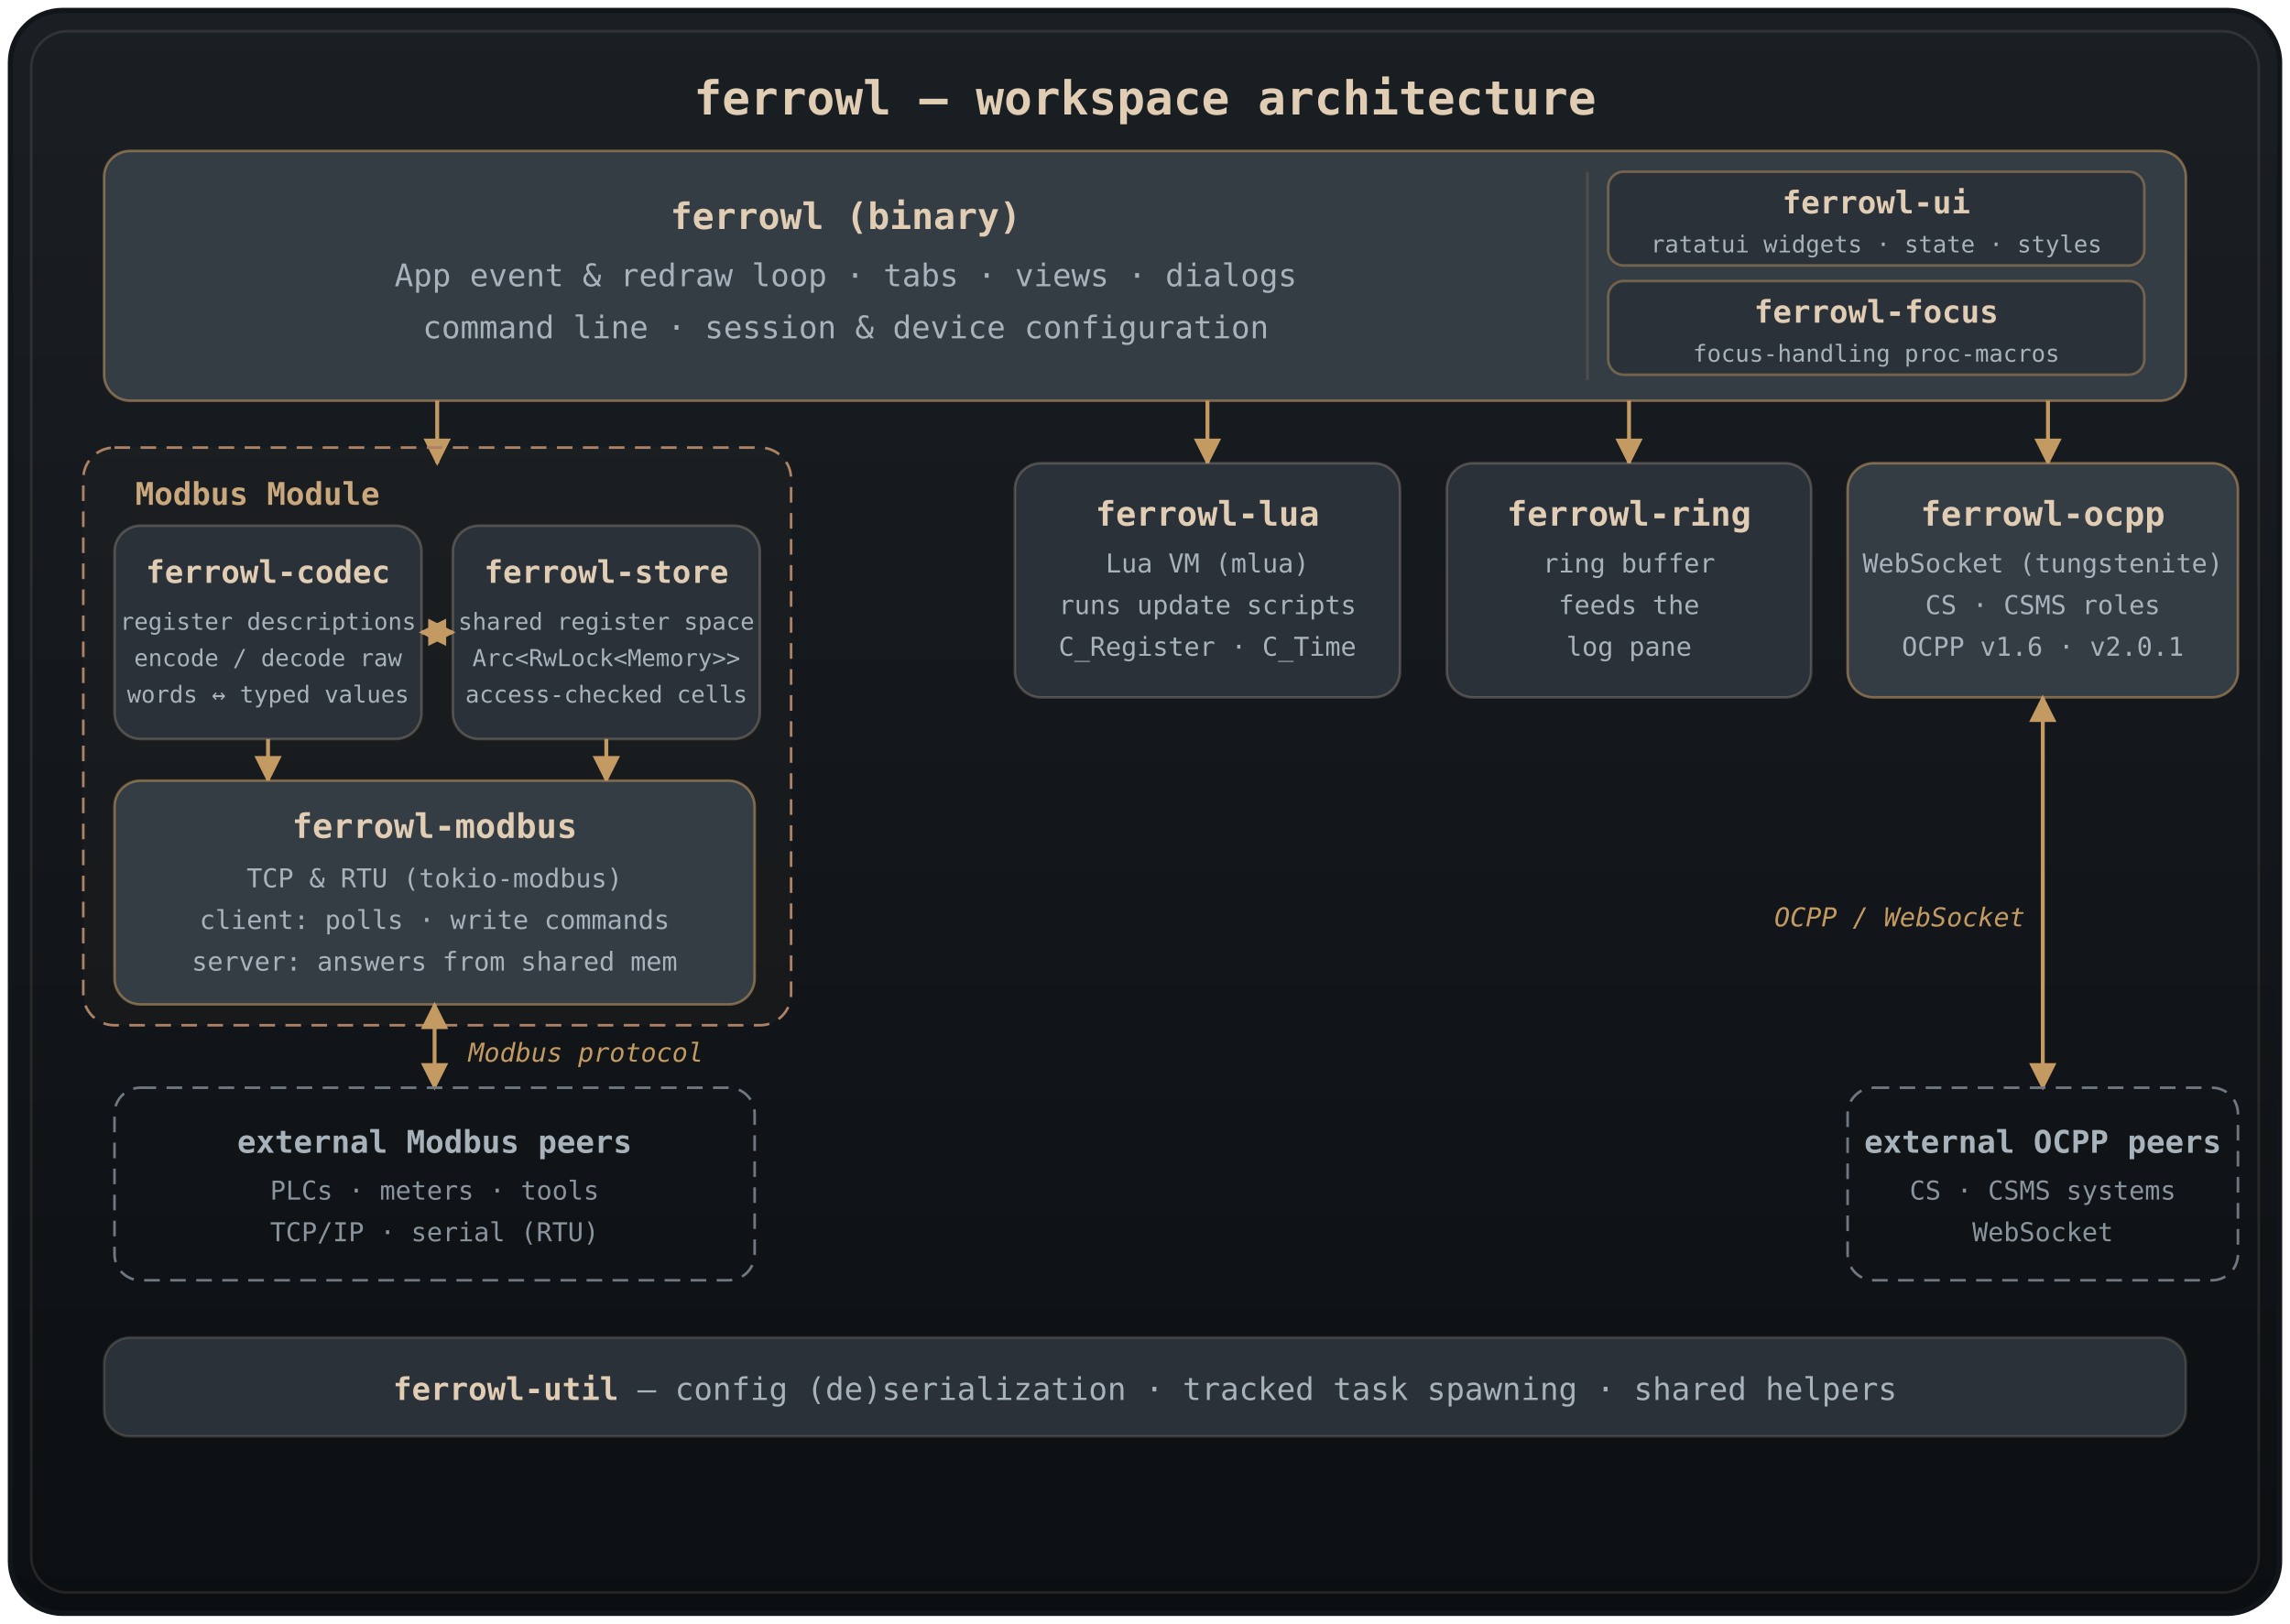
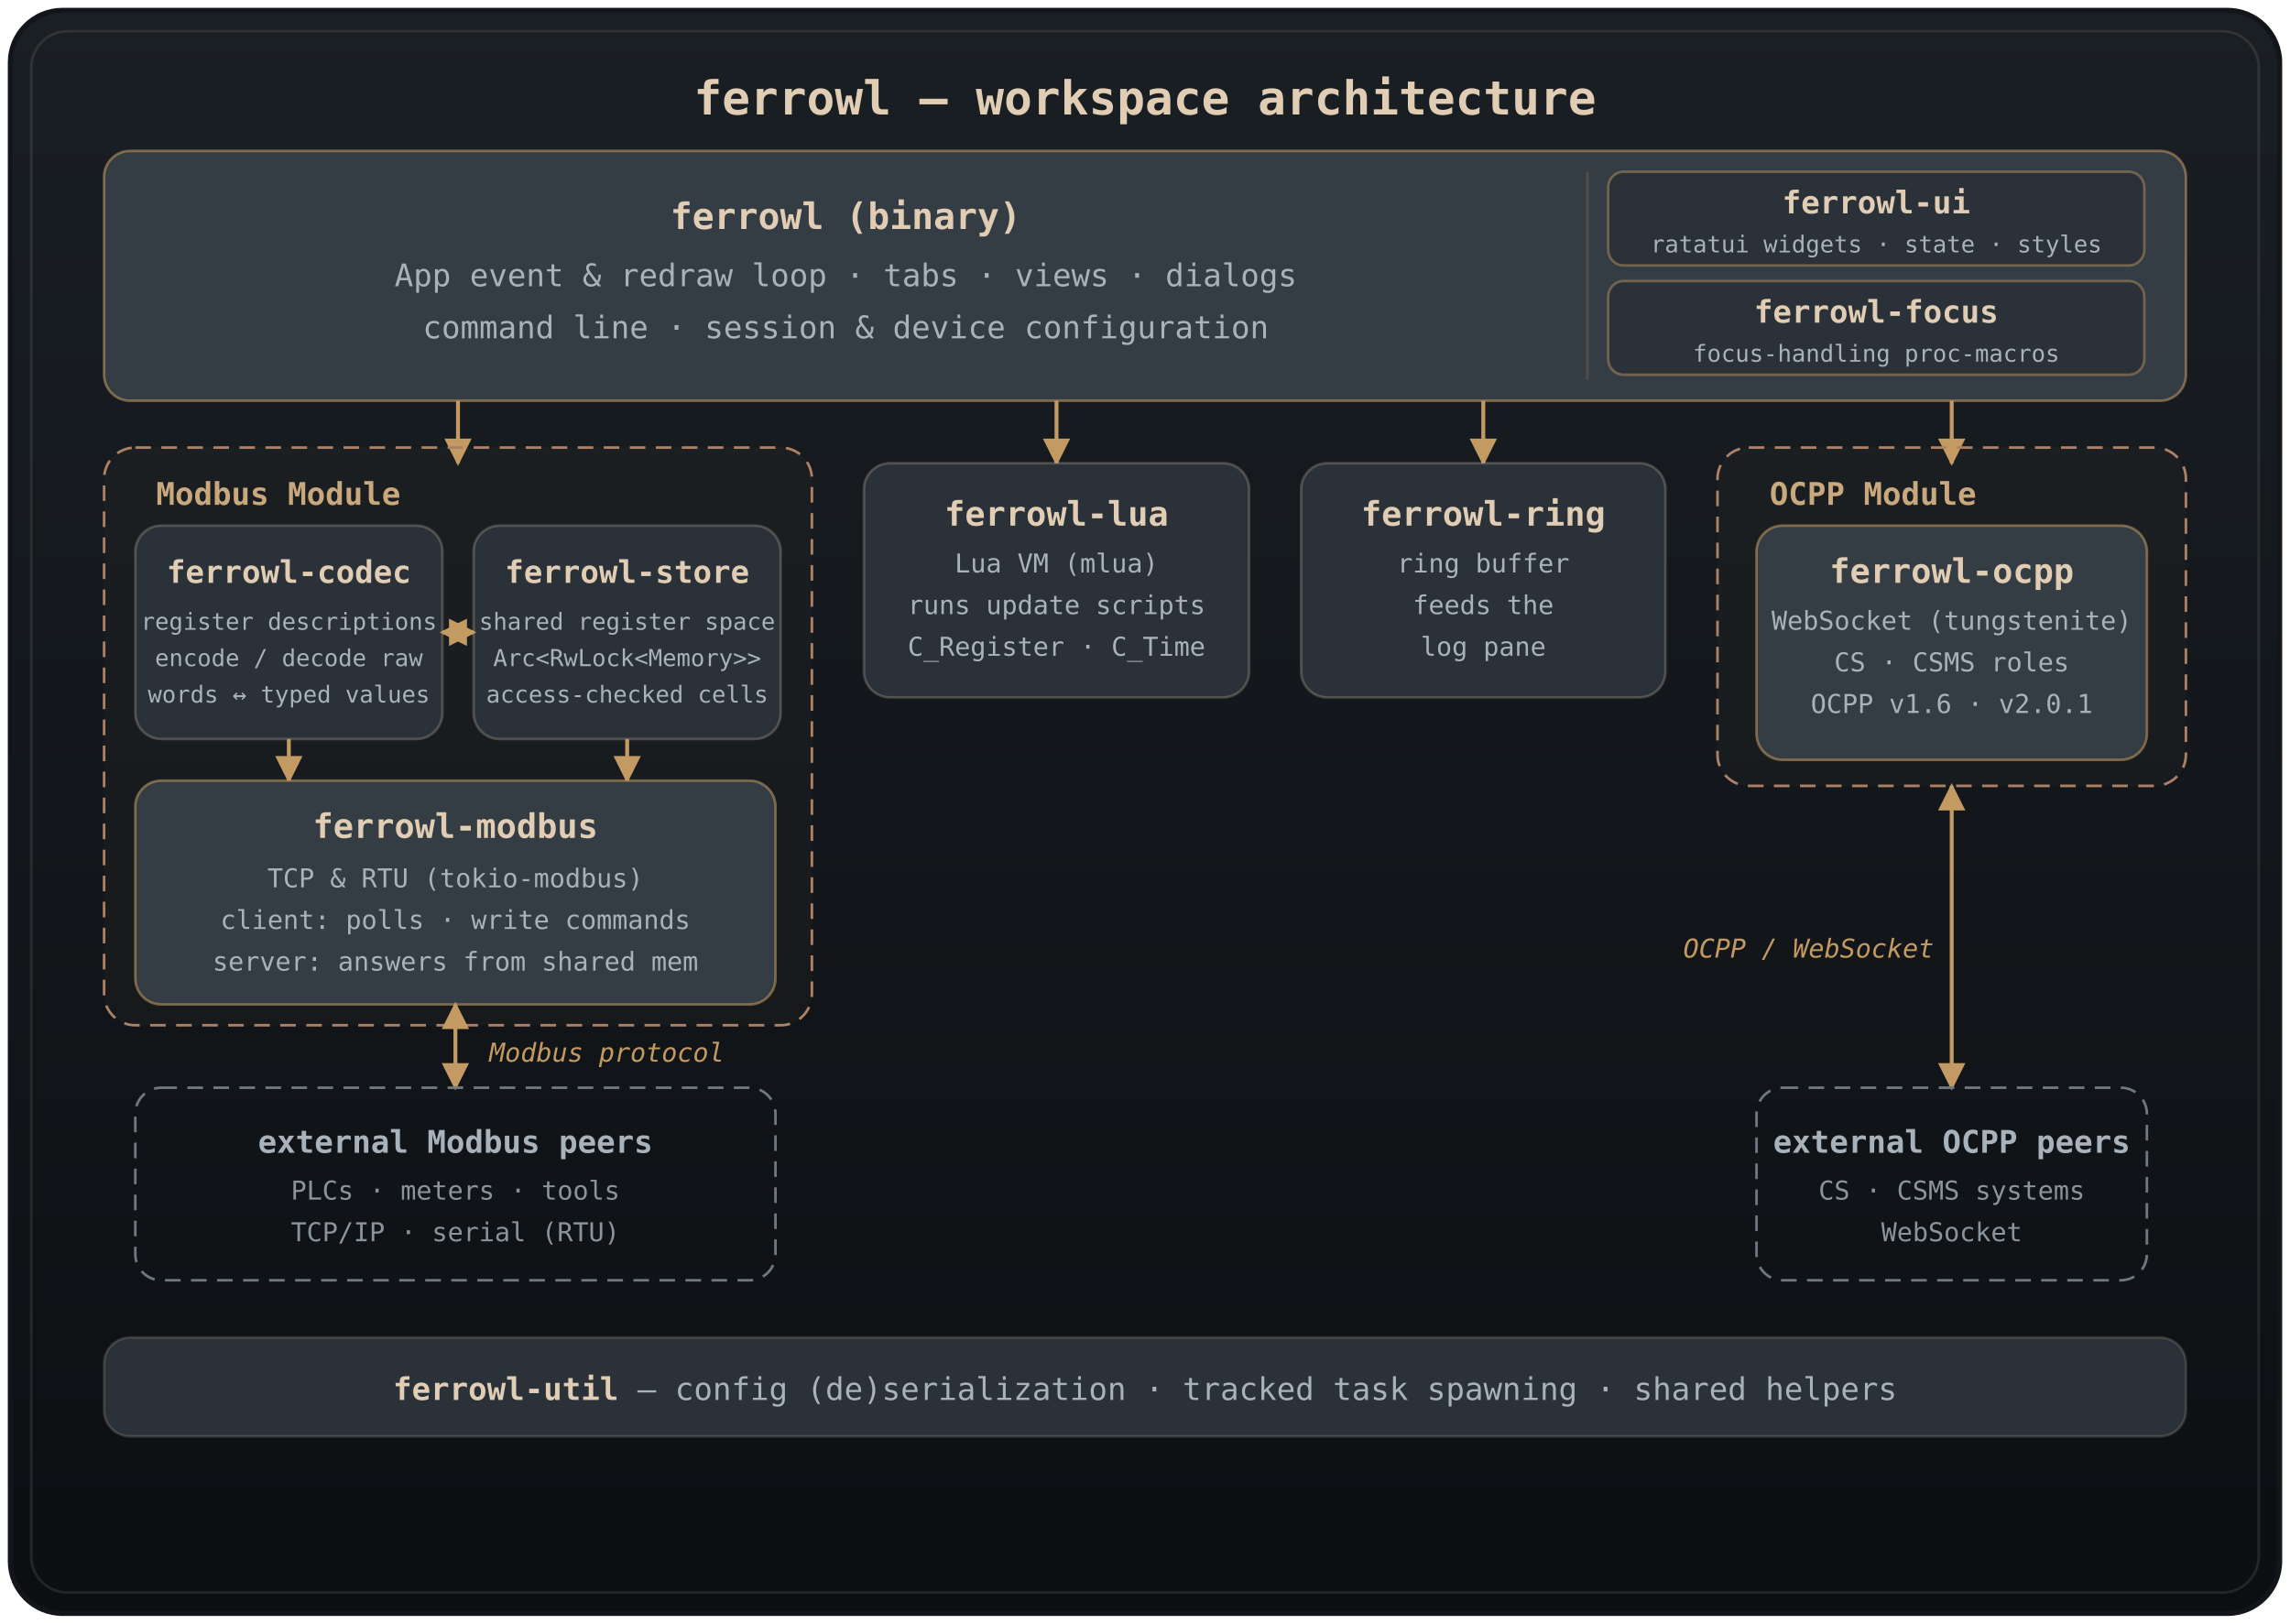
<svg xmlns="http://www.w3.org/2000/svg" width="100%" viewBox="0 0 880 624" role="img">
  <defs>
    <linearGradient id="archGrad" x1="0" y1="0" x2="0" y2="1">
      <stop offset="0" stop-color="#1A1F24" />
      <stop offset="1" stop-color="#0C0F12" />
    </linearGradient>
    <marker id="arr" viewBox="0 0 10 10" refX="9" refY="5" markerWidth="7" markerHeight="7" orient="auto-start-reverse">
      <path d="M0 0 L10 5 L0 10 z" fill="#C49A63" />
    </marker>
  </defs>
  <rect x="4" y="4" width="872" height="616" rx="20" fill="url(#archGrad)" stroke="#12161A" stroke-width="2" />
  <rect x="12" y="12" width="856" height="600" rx="14" fill="none" stroke="#E0CDB4" stroke-opacity="0.12" />
  <g font-family="ui-monospace, 'Cascadia Code', 'Source Code Pro', Menlo, Consolas, monospace" text-anchor="middle">
    <text x="440" y="44" font-size="18" font-weight="bold" fill="#E0CDB4">ferrowl — workspace architecture</text>
    <rect x="40" y="58" width="800" height="96" rx="10" fill="#343C44" stroke="#C49A63" stroke-opacity="0.55" />
    <text x="325" y="88" font-size="14" font-weight="bold" fill="#E0CDB4">ferrowl (binary)</text>
    <text x="325" y="110" font-size="12" fill="#A8B2BB">App event &amp; redraw loop · tabs · views · dialogs</text>
    <text x="325" y="130" font-size="12" fill="#A8B2BB">command line · session &amp; device configuration</text>
    <line x1="610" y1="66" x2="610" y2="146" stroke="#C49A63" stroke-opacity="0.2" stroke-width="1" />
    <rect x="618" y="66" width="206" height="36" rx="6" fill="#2A3138" stroke="#C49A63" stroke-opacity="0.45" />
    <text x="721" y="82" font-size="12" font-weight="bold" fill="#E0CDB4">ferrowl-ui</text>
    <text x="721" y="97" font-size="9" fill="#A8B2BB">ratatui widgets · state · styles</text>
    <rect x="618" y="108" width="206" height="36" rx="6" fill="#2A3138" stroke="#C49A63" stroke-opacity="0.45" />
    <text x="721" y="124" font-size="12" font-weight="bold" fill="#E0CDB4">ferrowl-focus</text>
    <text x="721" y="139" font-size="9" fill="#A8B2BB">focus-handling proc-macros</text>
-     <line x1="168" y1="154" x2="168" y2="178" stroke="#C49A63" stroke-width="1.5" marker-end="url(#arr)" />
-     <line x1="464" y1="154" x2="464" y2="178" stroke="#C49A63" stroke-width="1.5" marker-end="url(#arr)" />
-     <line x1="626" y1="154" x2="626" y2="178" stroke="#C49A63" stroke-width="1.5" marker-end="url(#arr)" />
-     <line x1="787" y1="154" x2="787" y2="178" stroke="#C49A63" stroke-width="1.5" marker-end="url(#arr)" />
-     <rect x="32" y="172" width="272" height="222" rx="12" fill="#C9A87E" fill-opacity="0.03" stroke="#AD8166" stroke-dasharray="6 4" />
-     <text x="52" y="194" font-size="12" font-weight="bold" fill="#C9A87E" text-anchor="start">Modbus Module</text>
-     <rect x="44" y="202" width="118" height="82" rx="10" fill="#2A3138" stroke="#E0CDB4" stroke-opacity="0.25" />
-     <text x="103" y="224" font-size="12" font-weight="bold" fill="#E0CDB4">ferrowl-codec</text>
-     <text x="103" y="242" font-size="9" fill="#A8B2BB">register descriptions</text>
-     <text x="103" y="256" font-size="9" fill="#A8B2BB">encode / decode raw</text>
-     <text x="103" y="270" font-size="9" fill="#A8B2BB">words ↔ typed values</text>
-     <rect x="174" y="202" width="118" height="82" rx="10" fill="#2A3138" stroke="#E0CDB4" stroke-opacity="0.25" />
-     <text x="233" y="224" font-size="12" font-weight="bold" fill="#E0CDB4">ferrowl-store</text>
-     <text x="233" y="242" font-size="9" fill="#A8B2BB">shared register space</text>
-     <text x="233" y="256" font-size="9" fill="#A8B2BB">Arc&lt;RwLock&lt;Memory&gt;&gt;</text>
-     <text x="233" y="270" font-size="9" fill="#A8B2BB">access-checked cells</text>
-     <line x1="162" y1="243" x2="174" y2="243" stroke="#C49A63" stroke-width="1.5" marker-start="url(#arr)" marker-end="url(#arr)" />
-     <line x1="103" y1="284" x2="103" y2="300" stroke="#C49A63" stroke-width="1.5" marker-end="url(#arr)" />
-     <line x1="233" y1="284" x2="233" y2="300" stroke="#C49A63" stroke-width="1.5" marker-end="url(#arr)" />
-     <rect x="44" y="300" width="246" height="86" rx="10" fill="#343C44" stroke="#C49A63" stroke-opacity="0.55" />
-     <text x="167" y="322" font-size="13" font-weight="bold" fill="#E0CDB4">ferrowl-modbus</text>
-     <text x="167" y="341" font-size="10" fill="#A8B2BB">TCP &amp; RTU (tokio-modbus)</text>
-     <text x="167" y="357" font-size="10" fill="#A8B2BB">client: polls · write commands</text>
-     <text x="167" y="373" font-size="10" fill="#A8B2BB">server: answers from shared mem</text>
-     <line x1="167" y1="386" x2="167" y2="418" stroke="#C49A63" stroke-width="1.5" marker-start="url(#arr)" marker-end="url(#arr)" />
-     <text x="180" y="408" font-size="10" font-style="italic" fill="#C49A63" text-anchor="start">Modbus protocol</text>
-     <rect x="44" y="418" width="246" height="74" rx="10" fill="none" stroke="#6F7880" stroke-dasharray="6 4" />
-     <text x="167" y="443" font-size="12" font-weight="bold" fill="#A8B2BB">external Modbus peers</text>
-     <text x="167" y="461" font-size="10" fill="#8A949D">PLCs · meters · tools</text>
-     <text x="167" y="477" font-size="10" fill="#8A949D">TCP/IP · serial (RTU)</text>
-     <rect x="390" y="178" width="148" height="90" rx="10" fill="#2A3138" stroke="#E0CDB4" stroke-opacity="0.25" />
-     <text x="464" y="202" font-size="13" font-weight="bold" fill="#E0CDB4">ferrowl-lua</text>
-     <text x="464" y="220" font-size="10" fill="#A8B2BB">Lua VM (mlua)</text>
-     <text x="464" y="236" font-size="10" fill="#A8B2BB">runs update scripts</text>
-     <text x="464" y="252" font-size="10" fill="#A8B2BB">C_Register · C_Time</text>
-     <rect x="556" y="178" width="140" height="90" rx="10" fill="#2A3138" stroke="#E0CDB4" stroke-opacity="0.25" />
-     <text x="626" y="202" font-size="13" font-weight="bold" fill="#E0CDB4">ferrowl-ring</text>
-     <text x="626" y="220" font-size="10" fill="#A8B2BB">ring buffer</text>
-     <text x="626" y="236" font-size="10" fill="#A8B2BB">feeds the</text>
-     <text x="626" y="252" font-size="10" fill="#A8B2BB">log pane</text>
-     <rect x="710" y="178" width="150" height="90" rx="10" fill="#343C44" stroke="#C49A63" stroke-opacity="0.55" />
-     <text x="785" y="202" font-size="13" font-weight="bold" fill="#E0CDB4">ferrowl-ocpp</text>
-     <text x="785" y="220" font-size="10" fill="#A8B2BB">WebSocket (tungstenite)</text>
-     <text x="785" y="236" font-size="10" fill="#A8B2BB">CS · CSMS roles</text>
-     <text x="785" y="252" font-size="10" fill="#A8B2BB">OCPP v1.6 · v2.0.1</text>
-     <line x1="785" y1="268" x2="785" y2="418" stroke="#C49A63" stroke-width="1.5" marker-start="url(#arr)" marker-end="url(#arr)" />
-     <text x="730" y="356" font-size="10" font-style="italic" fill="#C49A63" text-anchor="middle">OCPP / WebSocket</text>
-     <rect x="710" y="418" width="150" height="74" rx="10" fill="none" stroke="#6F7880" stroke-dasharray="6 4" />
-     <text x="785" y="443" font-size="12" font-weight="bold" fill="#A8B2BB">external OCPP peers</text>
-     <text x="785" y="461" font-size="10" fill="#8A949D">CS · CSMS systems</text>
-     <text x="785" y="477" font-size="10" fill="#8A949D">WebSocket</text>
+     <line x1="176" y1="154" x2="176" y2="178" stroke="#C49A63" stroke-width="1.5" marker-end="url(#arr)" />
+     <line x1="406" y1="154" x2="406" y2="178" stroke="#C49A63" stroke-width="1.5" marker-end="url(#arr)" />
+     <line x1="570" y1="154" x2="570" y2="178" stroke="#C49A63" stroke-width="1.5" marker-end="url(#arr)" />
+     <line x1="750" y1="154" x2="750" y2="178" stroke="#C49A63" stroke-width="1.5" marker-end="url(#arr)" />
+     <rect x="40" y="172" width="272" height="222" rx="12" fill="#C9A87E" fill-opacity="0.03" stroke="#AD8166" stroke-dasharray="6 4" />
+     <text x="60" y="194" font-size="12" font-weight="bold" fill="#C9A87E" text-anchor="start">Modbus Module</text>
+     <rect x="52" y="202" width="118" height="82" rx="10" fill="#2A3138" stroke="#E0CDB4" stroke-opacity="0.25" />
+     <text x="111" y="224" font-size="12" font-weight="bold" fill="#E0CDB4">ferrowl-codec</text>
+     <text x="111" y="242" font-size="9" fill="#A8B2BB">register descriptions</text>
+     <text x="111" y="256" font-size="9" fill="#A8B2BB">encode / decode raw</text>
+     <text x="111" y="270" font-size="9" fill="#A8B2BB">words ↔ typed values</text>
+     <rect x="182" y="202" width="118" height="82" rx="10" fill="#2A3138" stroke="#E0CDB4" stroke-opacity="0.25" />
+     <text x="241" y="224" font-size="12" font-weight="bold" fill="#E0CDB4">ferrowl-store</text>
+     <text x="241" y="242" font-size="9" fill="#A8B2BB">shared register space</text>
+     <text x="241" y="256" font-size="9" fill="#A8B2BB">Arc&lt;RwLock&lt;Memory&gt;&gt;</text>
+     <text x="241" y="270" font-size="9" fill="#A8B2BB">access-checked cells</text>
+     <line x1="170" y1="243" x2="182" y2="243" stroke="#C49A63" stroke-width="1.5" marker-start="url(#arr)" marker-end="url(#arr)" />
+     <line x1="111" y1="284" x2="111" y2="300" stroke="#C49A63" stroke-width="1.5" marker-end="url(#arr)" />
+     <line x1="241" y1="284" x2="241" y2="300" stroke="#C49A63" stroke-width="1.5" marker-end="url(#arr)" />
+     <rect x="52" y="300" width="246" height="86" rx="10" fill="#343C44" stroke="#C49A63" stroke-opacity="0.55" />
+     <text x="175" y="322" font-size="13" font-weight="bold" fill="#E0CDB4">ferrowl-modbus</text>
+     <text x="175" y="341" font-size="10" fill="#A8B2BB">TCP &amp; RTU (tokio-modbus)</text>
+     <text x="175" y="357" font-size="10" fill="#A8B2BB">client: polls · write commands</text>
+     <text x="175" y="373" font-size="10" fill="#A8B2BB">server: answers from shared mem</text>
+     <line x1="175" y1="386" x2="175" y2="418" stroke="#C49A63" stroke-width="1.5" marker-start="url(#arr)" marker-end="url(#arr)" />
+     <text x="188" y="408" font-size="10" font-style="italic" fill="#C49A63" text-anchor="start">Modbus protocol</text>
+     <rect x="52" y="418" width="246" height="74" rx="10" fill="none" stroke="#6F7880" stroke-dasharray="6 4" />
+     <text x="175" y="443" font-size="12" font-weight="bold" fill="#A8B2BB">external Modbus peers</text>
+     <text x="175" y="461" font-size="10" fill="#8A949D">PLCs · meters · tools</text>
+     <text x="175" y="477" font-size="10" fill="#8A949D">TCP/IP · serial (RTU)</text>
+     <rect x="332" y="178" width="148" height="90" rx="10" fill="#2A3138" stroke="#E0CDB4" stroke-opacity="0.25" />
+     <text x="406" y="202" font-size="13" font-weight="bold" fill="#E0CDB4">ferrowl-lua</text>
+     <text x="406" y="220" font-size="10" fill="#A8B2BB">Lua VM (mlua)</text>
+     <text x="406" y="236" font-size="10" fill="#A8B2BB">runs update scripts</text>
+     <text x="406" y="252" font-size="10" fill="#A8B2BB">C_Register · C_Time</text>
+     <rect x="500" y="178" width="140" height="90" rx="10" fill="#2A3138" stroke="#E0CDB4" stroke-opacity="0.25" />
+     <text x="570" y="202" font-size="13" font-weight="bold" fill="#E0CDB4">ferrowl-ring</text>
+     <text x="570" y="220" font-size="10" fill="#A8B2BB">ring buffer</text>
+     <text x="570" y="236" font-size="10" fill="#A8B2BB">feeds the</text>
+     <text x="570" y="252" font-size="10" fill="#A8B2BB">log pane</text>
+     <rect x="660" y="172" width="180" height="130" rx="12" fill="#C9A87E" fill-opacity="0.03" stroke="#AD8166" stroke-dasharray="6 4" />
+     <text x="680" y="194" font-size="12" font-weight="bold" fill="#C9A87E" text-anchor="start">OCPP Module</text>
+     <rect x="675" y="202" width="150" height="90" rx="10" fill="#343C44" stroke="#C49A63" stroke-opacity="0.55" />
+     <text x="750" y="224" font-size="13" font-weight="bold" fill="#E0CDB4">ferrowl-ocpp</text>
+     <text x="750" y="242" font-size="10" fill="#A8B2BB">WebSocket (tungstenite)</text>
+     <text x="750" y="258" font-size="10" fill="#A8B2BB">CS · CSMS roles</text>
+     <text x="750" y="274" font-size="10" fill="#A8B2BB">OCPP v1.6 · v2.0.1</text>
+     <line x1="750" y1="302" x2="750" y2="418" stroke="#C49A63" stroke-width="1.5" marker-start="url(#arr)" marker-end="url(#arr)" />
+     <text x="695" y="368" font-size="10" font-style="italic" fill="#C49A63" text-anchor="middle">OCPP / WebSocket</text>
+     <rect x="675" y="418" width="150" height="74" rx="10" fill="none" stroke="#6F7880" stroke-dasharray="6 4" />
+     <text x="750" y="443" font-size="12" font-weight="bold" fill="#A8B2BB">external OCPP peers</text>
+     <text x="750" y="461" font-size="10" fill="#8A949D">CS · CSMS systems</text>
+     <text x="750" y="477" font-size="10" fill="#8A949D">WebSocket</text>
    <rect x="40" y="514" width="800" height="38" rx="10" fill="#2A3138" stroke="#E0CDB4" stroke-opacity="0.18" />
    <text x="440" y="538" font-size="12" fill="#A8B2BB">
      <tspan font-weight="bold" fill="#E0CDB4">ferrowl-util</tspan> — config (de)serialization · tracked task spawning · shared helpers</text>
  </g>
</svg>
